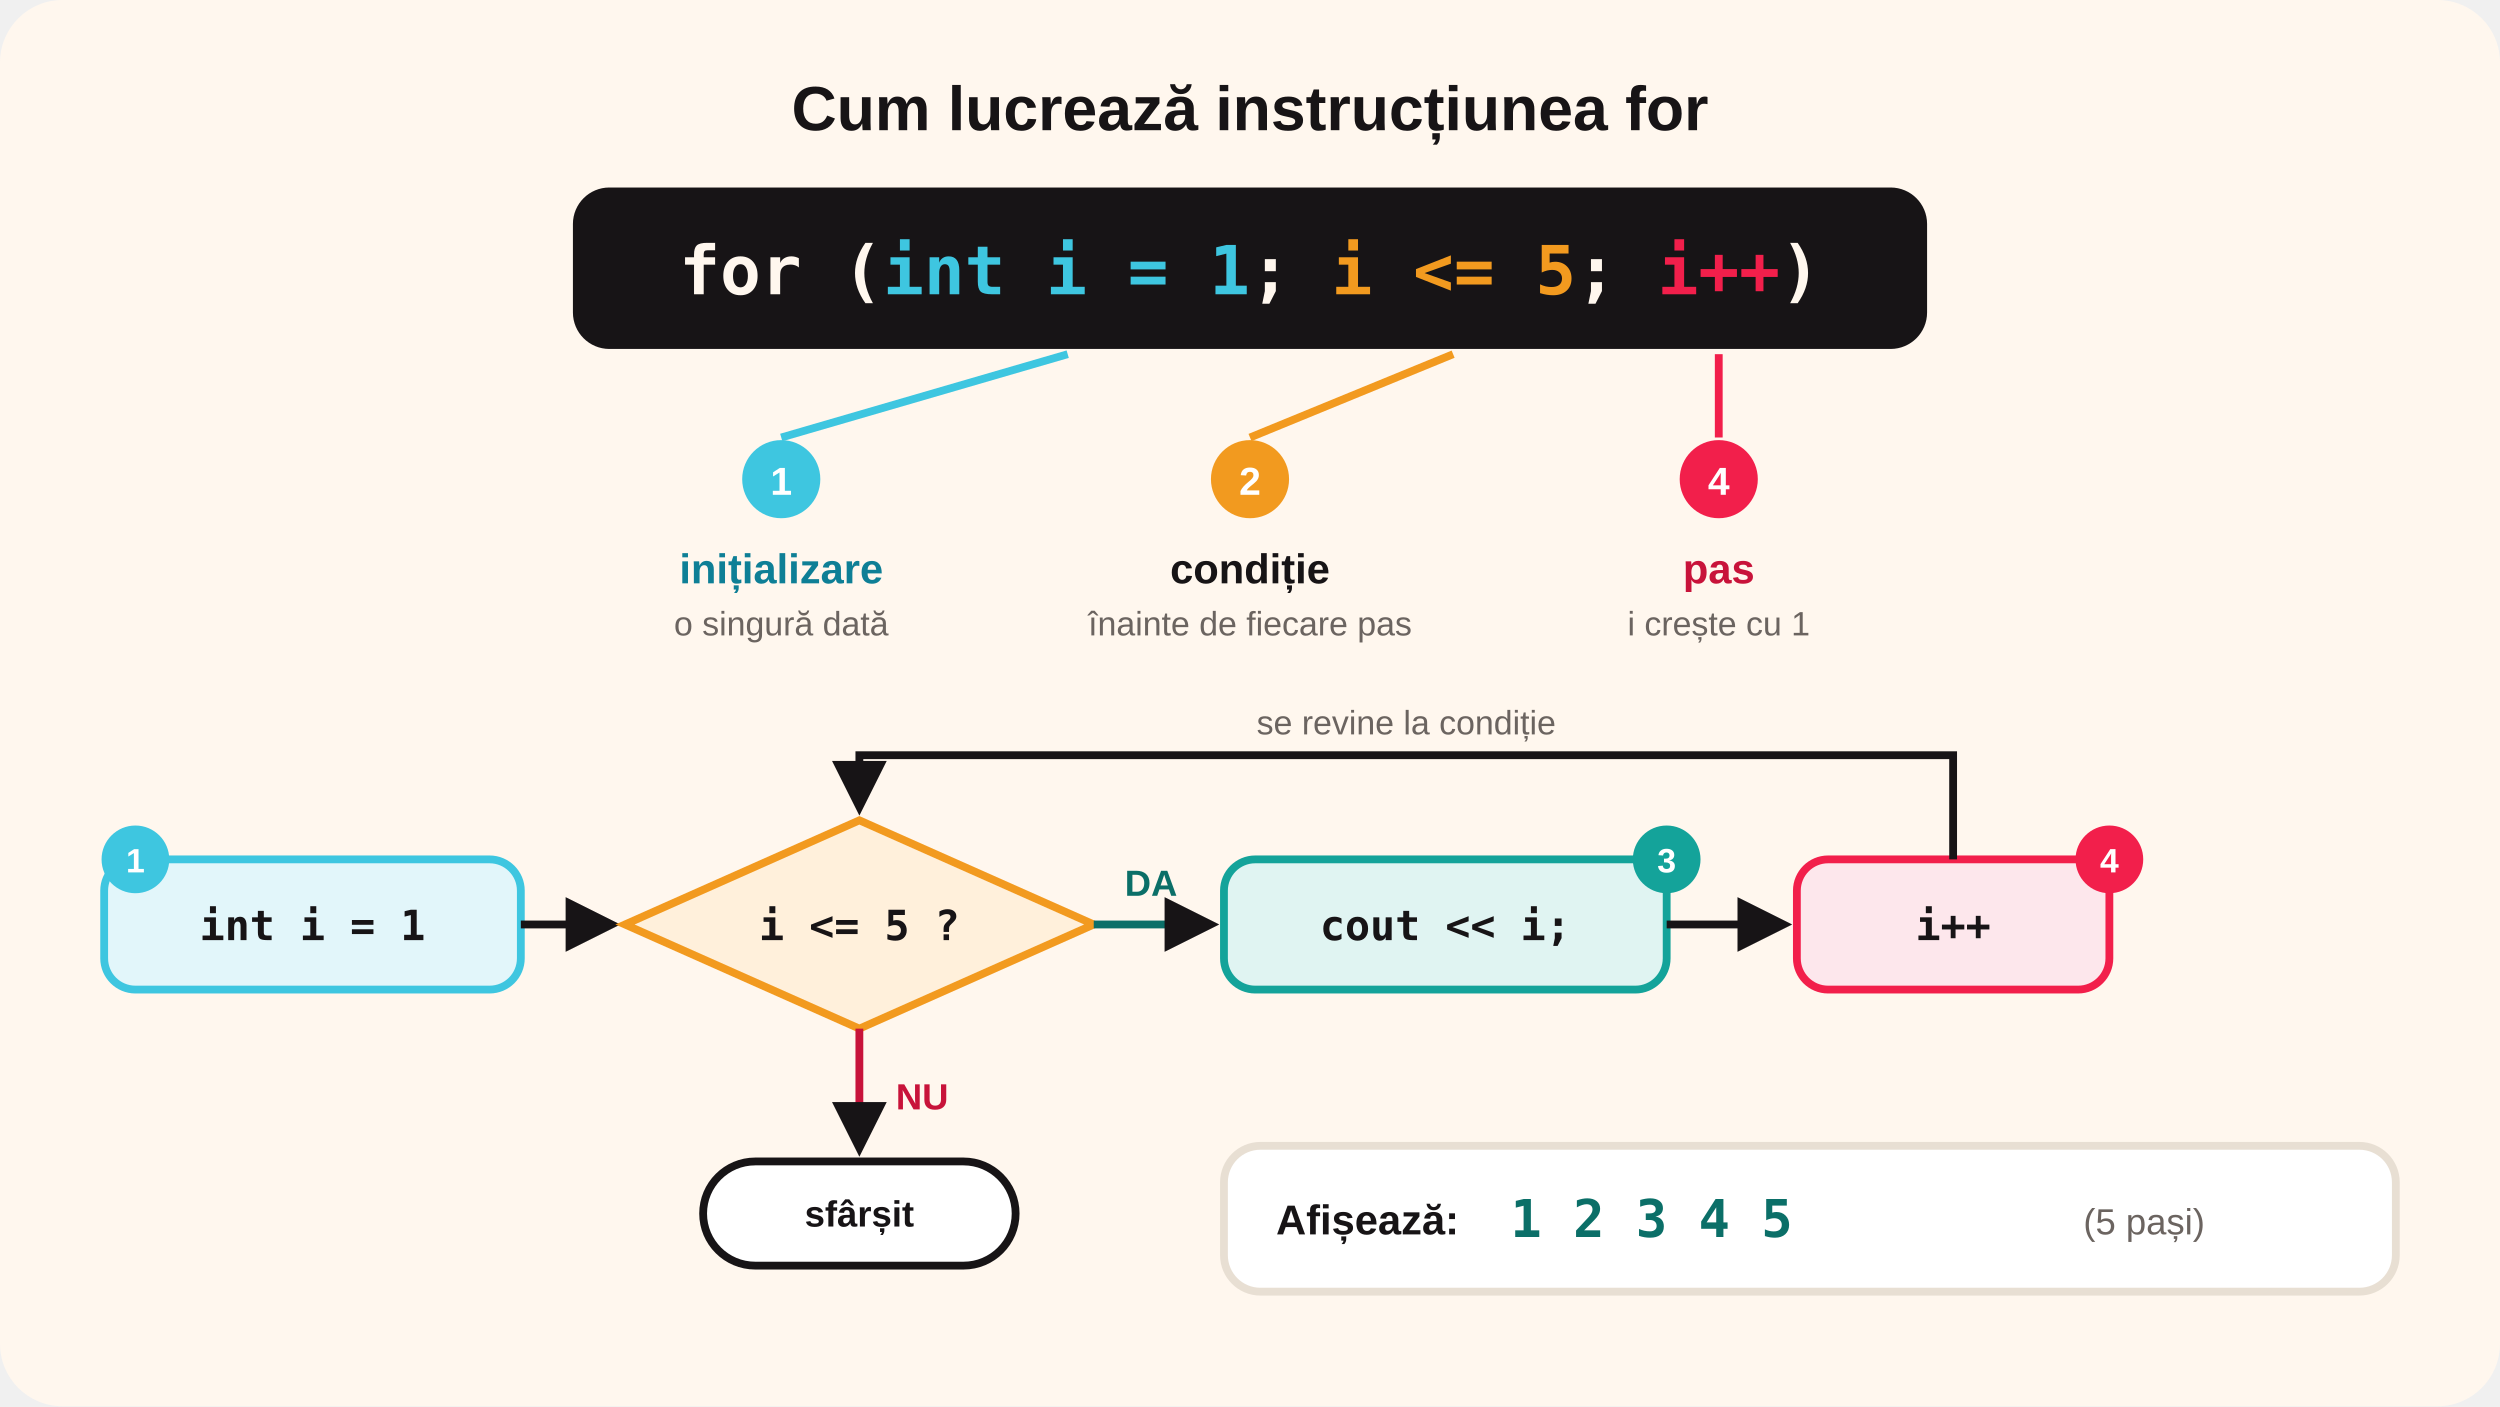
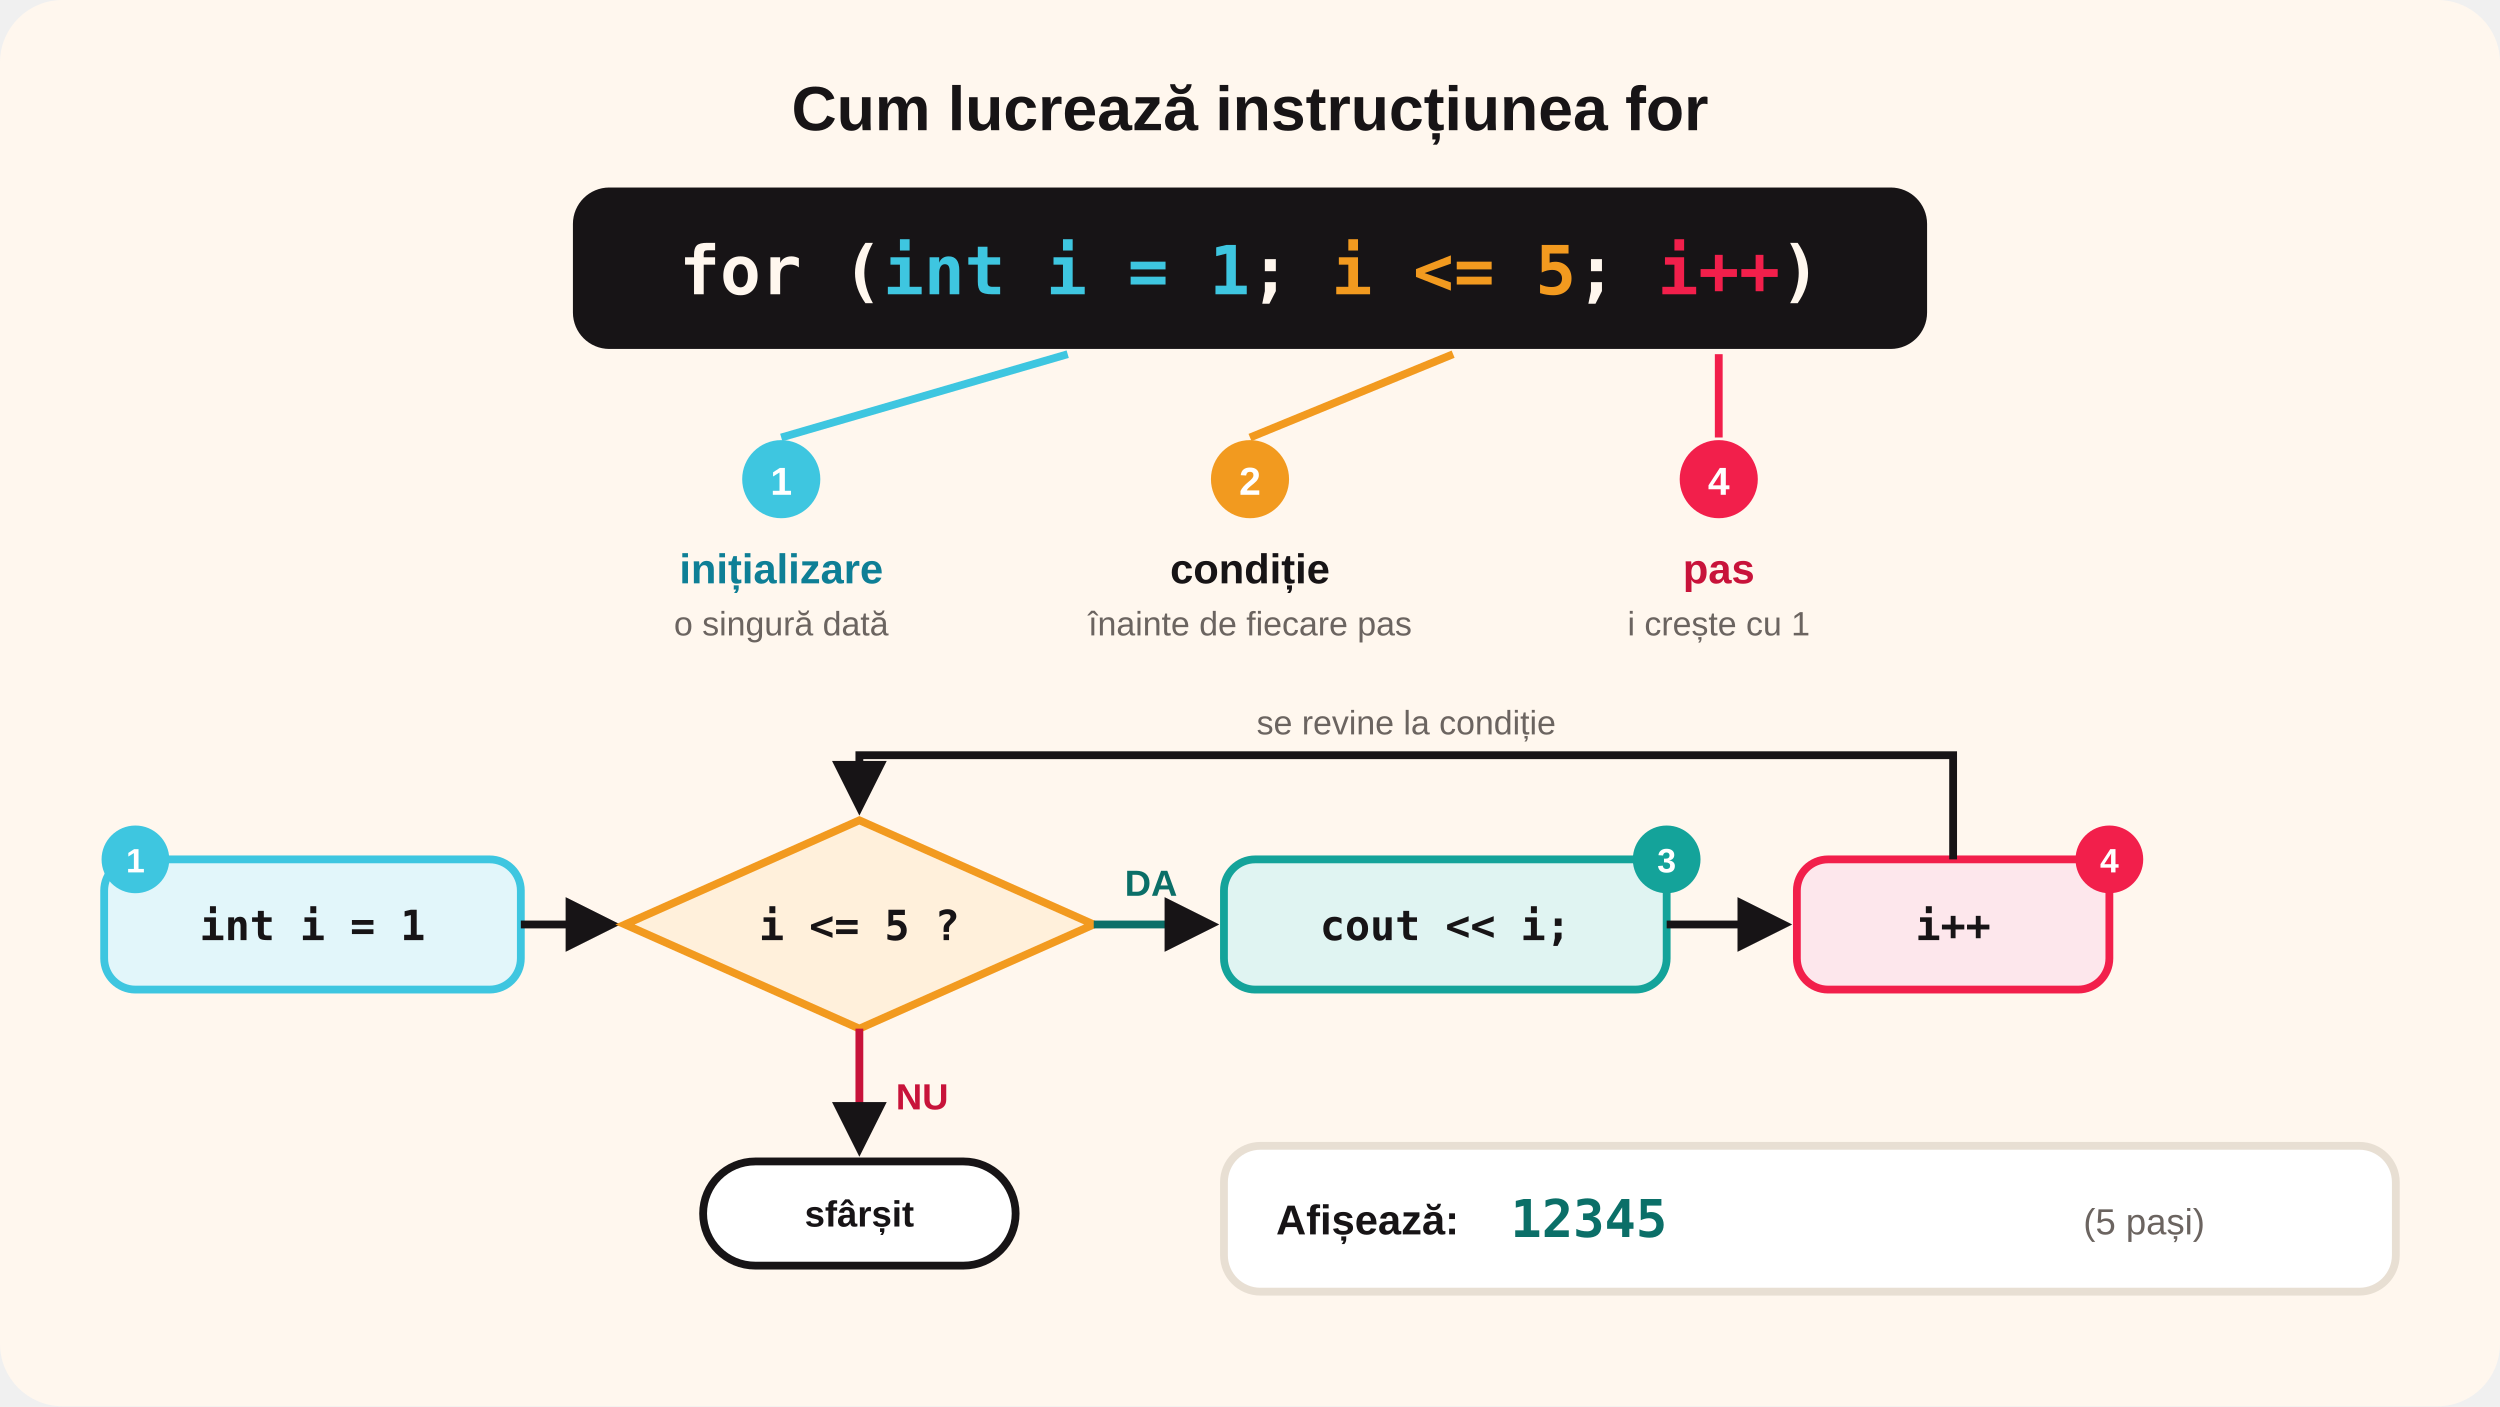
<svg xmlns="http://www.w3.org/2000/svg" viewBox="0 0 960 540" role="img" aria-labelledby="t">
  <defs>
    <marker id="sag" viewBox="0 0 10 10" refX="8" refY="5" markerWidth="7" markerHeight="7" orient="auto-start-reverse">
      <path d="M0 0L10 5L0 10z" fill="#171416" />
    </marker>
  </defs>
  <rect width="960" height="540" rx="24" fill="#FFF7EE" />
  <g font-family="Montserrat, Arial, sans-serif" fill="#171416">
    <text x="480" y="50" text-anchor="middle" font-size="24" font-weight="800">Cum lucrează instrucțiunea for</text>
    <rect x="220" y="72" width="520" height="62" rx="14" fill="#171416" />
    <text x="480" y="113" text-anchor="middle" font-size="26" font-family="JetBrains Mono, Consolas, monospace" font-weight="700" fill="#FFF7EE">for (<tspan fill="#3EC6E0">int i = 1</tspan>; <tspan fill="#F29A1F">i &lt;= 5</tspan>; <tspan fill="#F21F4B">i++</tspan>)</text>
    <path d="M410 136L300 168" stroke="#3EC6E0" stroke-width="3" />
    <path d="M558 136L480 168" stroke="#F29A1F" stroke-width="3" />
    <path d="M660 136L660 168" stroke="#F21F4B" stroke-width="3" />
    <g text-anchor="middle">
      <circle cx="300" cy="184" r="15" fill="#3EC6E0" />
      <text x="300" y="190" font-size="15" font-weight="800" fill="#FFFFFF">1</text>
      <circle cx="480" cy="184" r="15" fill="#F29A1F" />
      <text x="480" y="190" font-size="15" font-weight="800" fill="#FFFFFF">2</text>
      <circle cx="660" cy="184" r="15" fill="#F21F4B" />
      <text x="660" y="190" font-size="15" font-weight="800" fill="#FFFFFF">4</text>
      <text x="300" y="224" font-size="16" font-weight="800" fill="#0E7F96">inițializare</text>
      <text x="300" y="244" font-size="13" fill="#6B6460">o singură dată</text>
      <text x="480" y="224" font-size="16" font-weight="800" fill="#171416">condiție</text>
      <text x="480" y="244" font-size="13" fill="#6B6460">înainte de fiecare pas</text>
      <text x="660" y="224" font-size="16" font-weight="800" fill="#C8133A">pas</text>
      <text x="660" y="244" font-size="13" fill="#6B6460">i crește cu 1</text>
    </g>
    <rect x="40" y="330" width="160" height="50" rx="12" fill="#E2F6FA" stroke="#3EC6E0" stroke-width="3" />
    <text x="120" y="361" text-anchor="middle" font-size="16" font-weight="700" font-family="JetBrains Mono, Consolas, monospace">int i = 1</text>
    <path d="M200 355H234" stroke="#171416" stroke-width="3" marker-end="url(#sag)" />
    <path d="M330 315L420 355L330 395L240 355Z" fill="#FFF0DB" stroke="#F29A1F" stroke-width="3" />
    <text x="330" y="361" text-anchor="middle" font-size="16" font-weight="800" font-family="JetBrains Mono, Consolas, monospace">i &lt;= 5 ?</text>
    <path d="M420 355H464" stroke="#0B6F68" stroke-width="3" marker-end="url(#sag)" />
    <text x="442" y="344" text-anchor="middle" font-size="14" font-weight="800" fill="#0B6F68">DA</text>
    <rect x="470" y="330" width="170" height="50" rx="12" fill="#E0F4F2" stroke="#14A39A" stroke-width="3" />
    <text x="555" y="361" text-anchor="middle" font-size="16" font-weight="700" font-family="JetBrains Mono, Consolas, monospace">cout &lt;&lt; i;</text>
    <path d="M640 355H684" stroke="#171416" stroke-width="3" marker-end="url(#sag)" />
    <rect x="690" y="330" width="120" height="50" rx="12" fill="#FDE7EC" stroke="#F21F4B" stroke-width="3" />
    <text x="750" y="361" text-anchor="middle" font-size="16" font-weight="700" font-family="JetBrains Mono, Consolas, monospace">i++</text>
    <path d="M750 330V290H330V309" stroke="#171416" stroke-width="3" fill="none" marker-end="url(#sag)" />
    <text x="540" y="282" text-anchor="middle" font-size="13" fill="#6B6460">se revine la condiție</text>
    <path d="M330 395V440" stroke="#C8133A" stroke-width="3" marker-end="url(#sag)" />
    <text x="344" y="426" font-size="14" font-weight="800" fill="#C8133A">NU</text>
    <rect x="270" y="446" width="120" height="40" rx="20" fill="#FFFFFF" stroke="#171416" stroke-width="3" />
    <text x="330" y="471" text-anchor="middle" font-size="14" font-weight="700">sfârșit</text>
    <g text-anchor="middle" font-size="13" font-weight="800" fill="#FFFFFF">
      <circle cx="52" cy="330" r="13" fill="#3EC6E0" />
      <text x="52" y="335">1</text>
      <circle cx="640" cy="330" r="13" fill="#14A39A" />
      <text x="640" y="335">3</text>
      <circle cx="810" cy="330" r="13" fill="#F21F4B" />
      <text x="810" y="335">4</text>
    </g>
    <rect x="470" y="440" width="450" height="56" rx="14" fill="#FFFFFF" stroke="#E8DFD3" stroke-width="3" />
    <text x="490" y="474" font-size="16" font-weight="700">Afișează:</text>
-     <text x="580" y="475" font-size="20" font-weight="800" font-family="JetBrains Mono, Consolas, monospace" fill="#0B6F68">1 2 3 4 5</text>
+     <text x="580" y="475" font-size="20" font-weight="800" font-family="JetBrains Mono, Consolas, monospace" fill="#0B6F68">12345</text>
    <text x="800" y="474" font-size="14" fill="#6B6460">(5 pași)</text>
  </g>
</svg>
